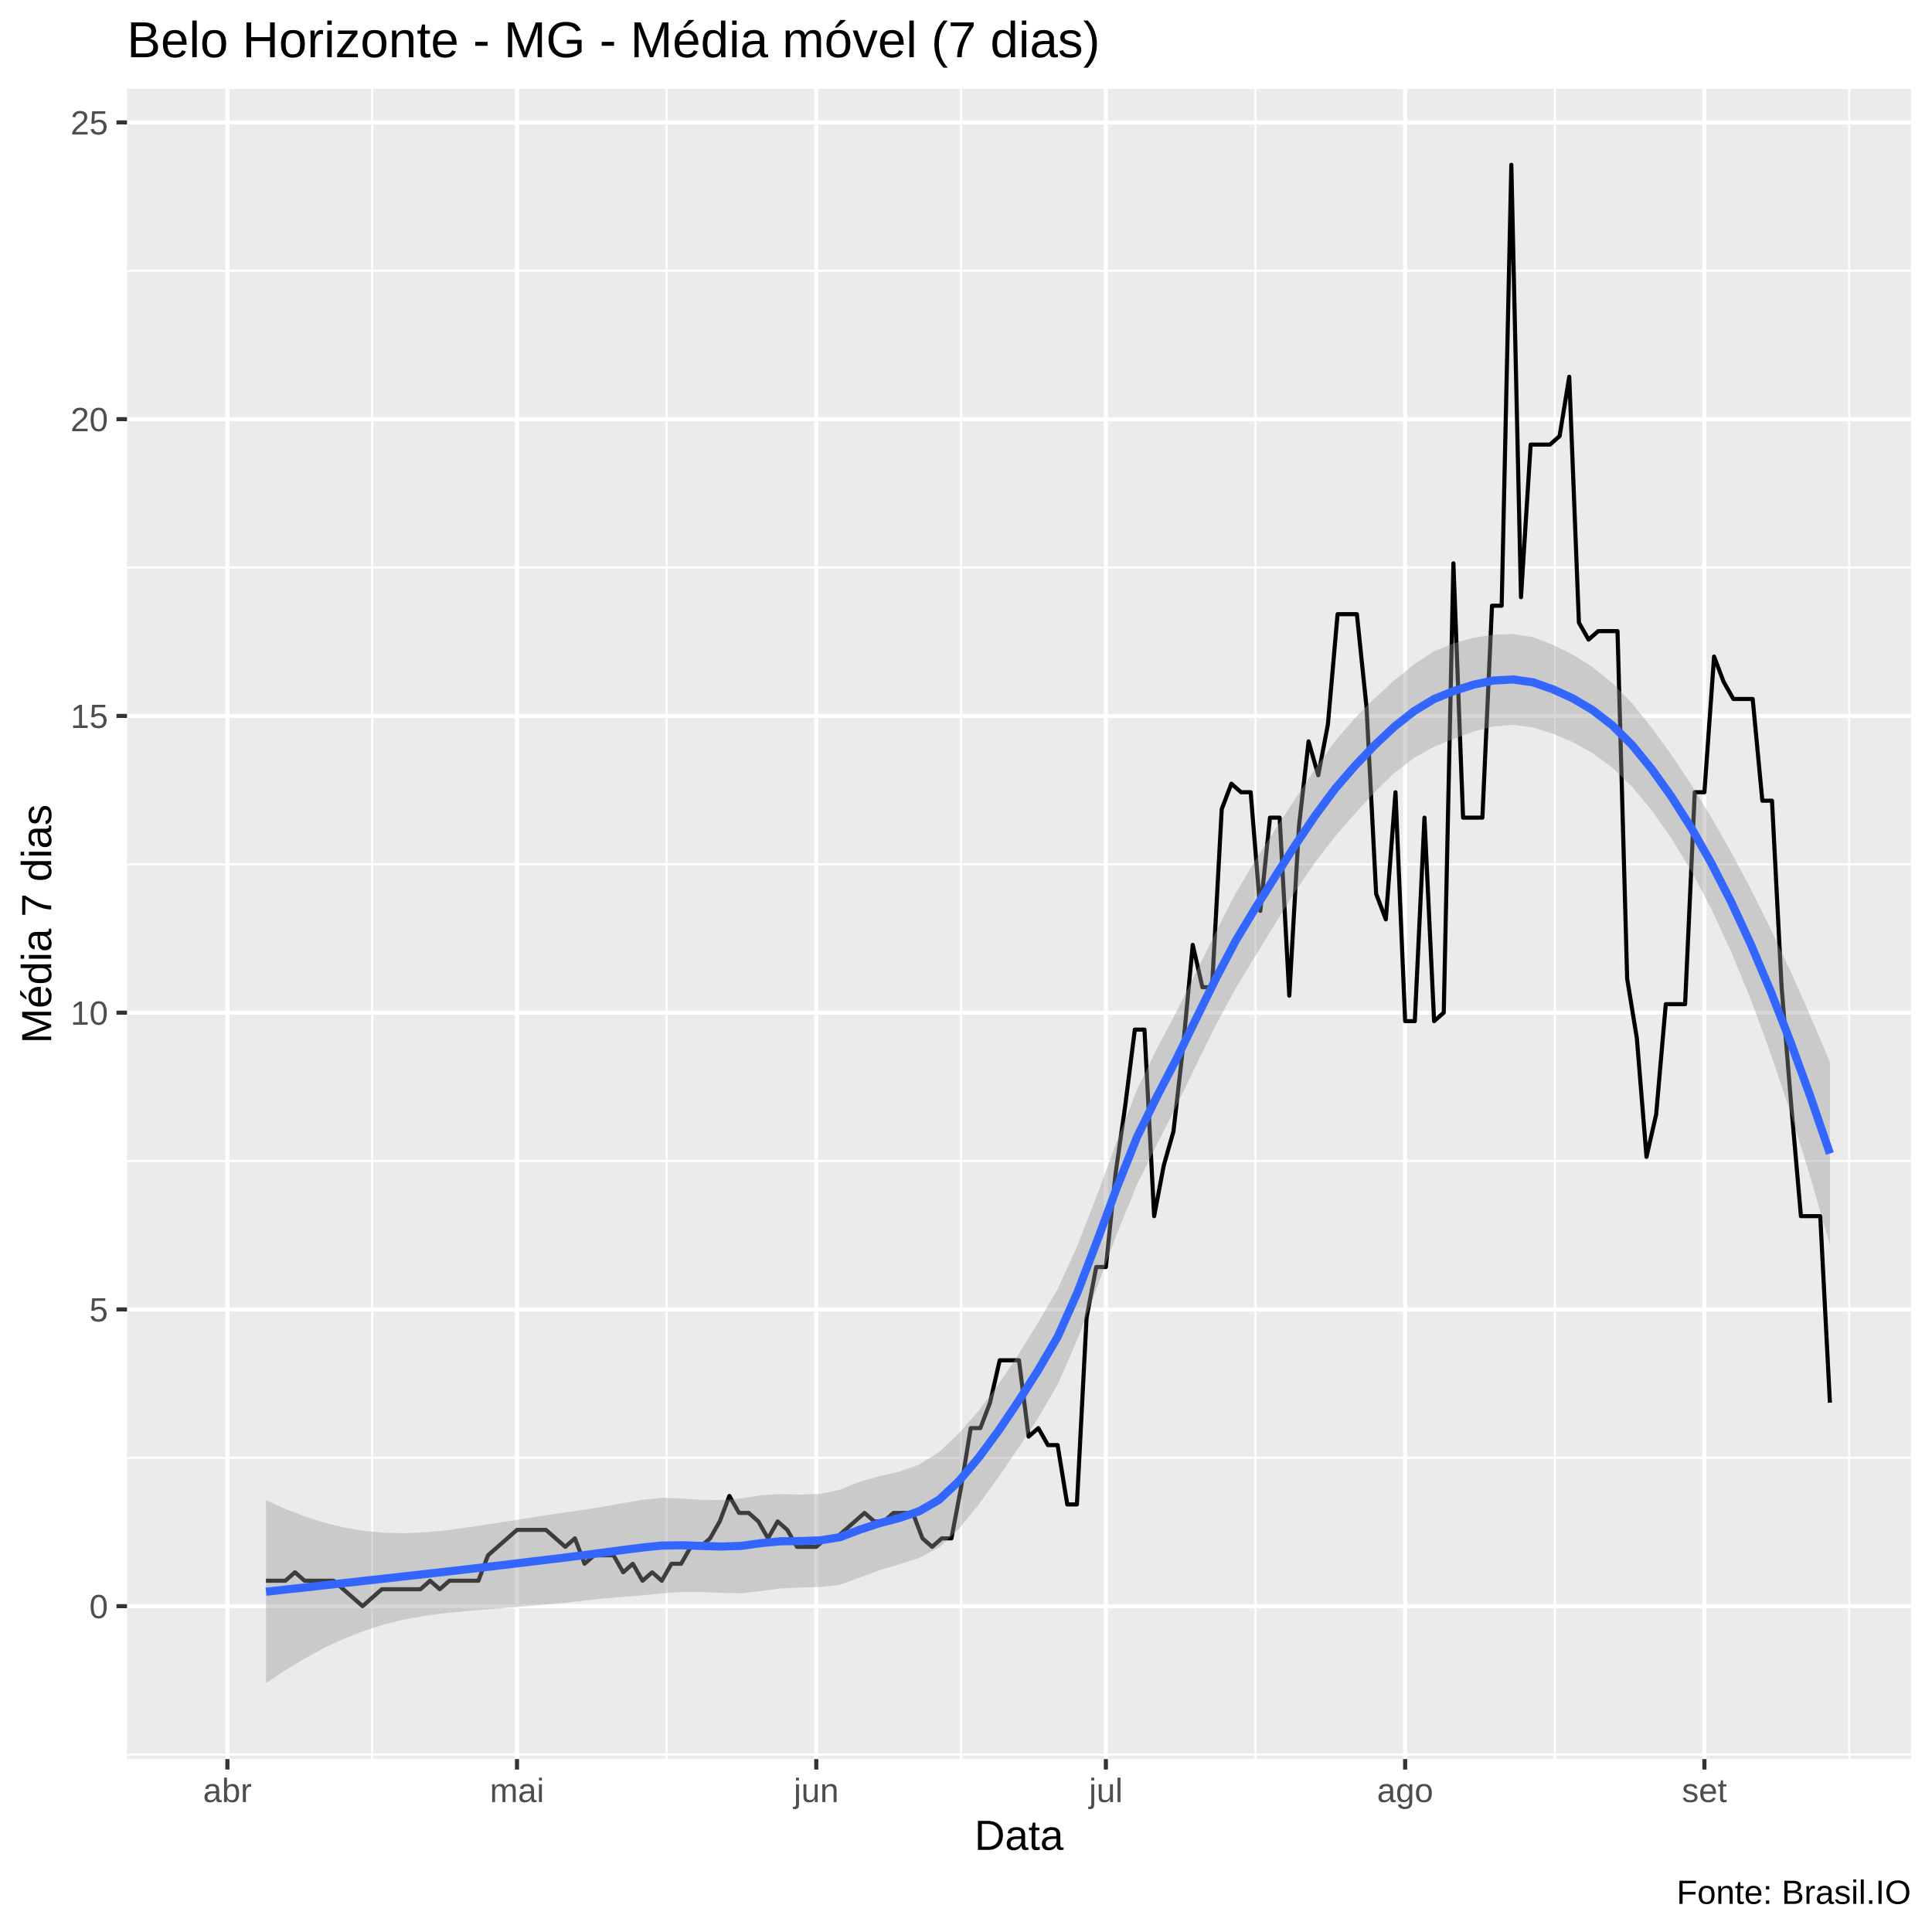
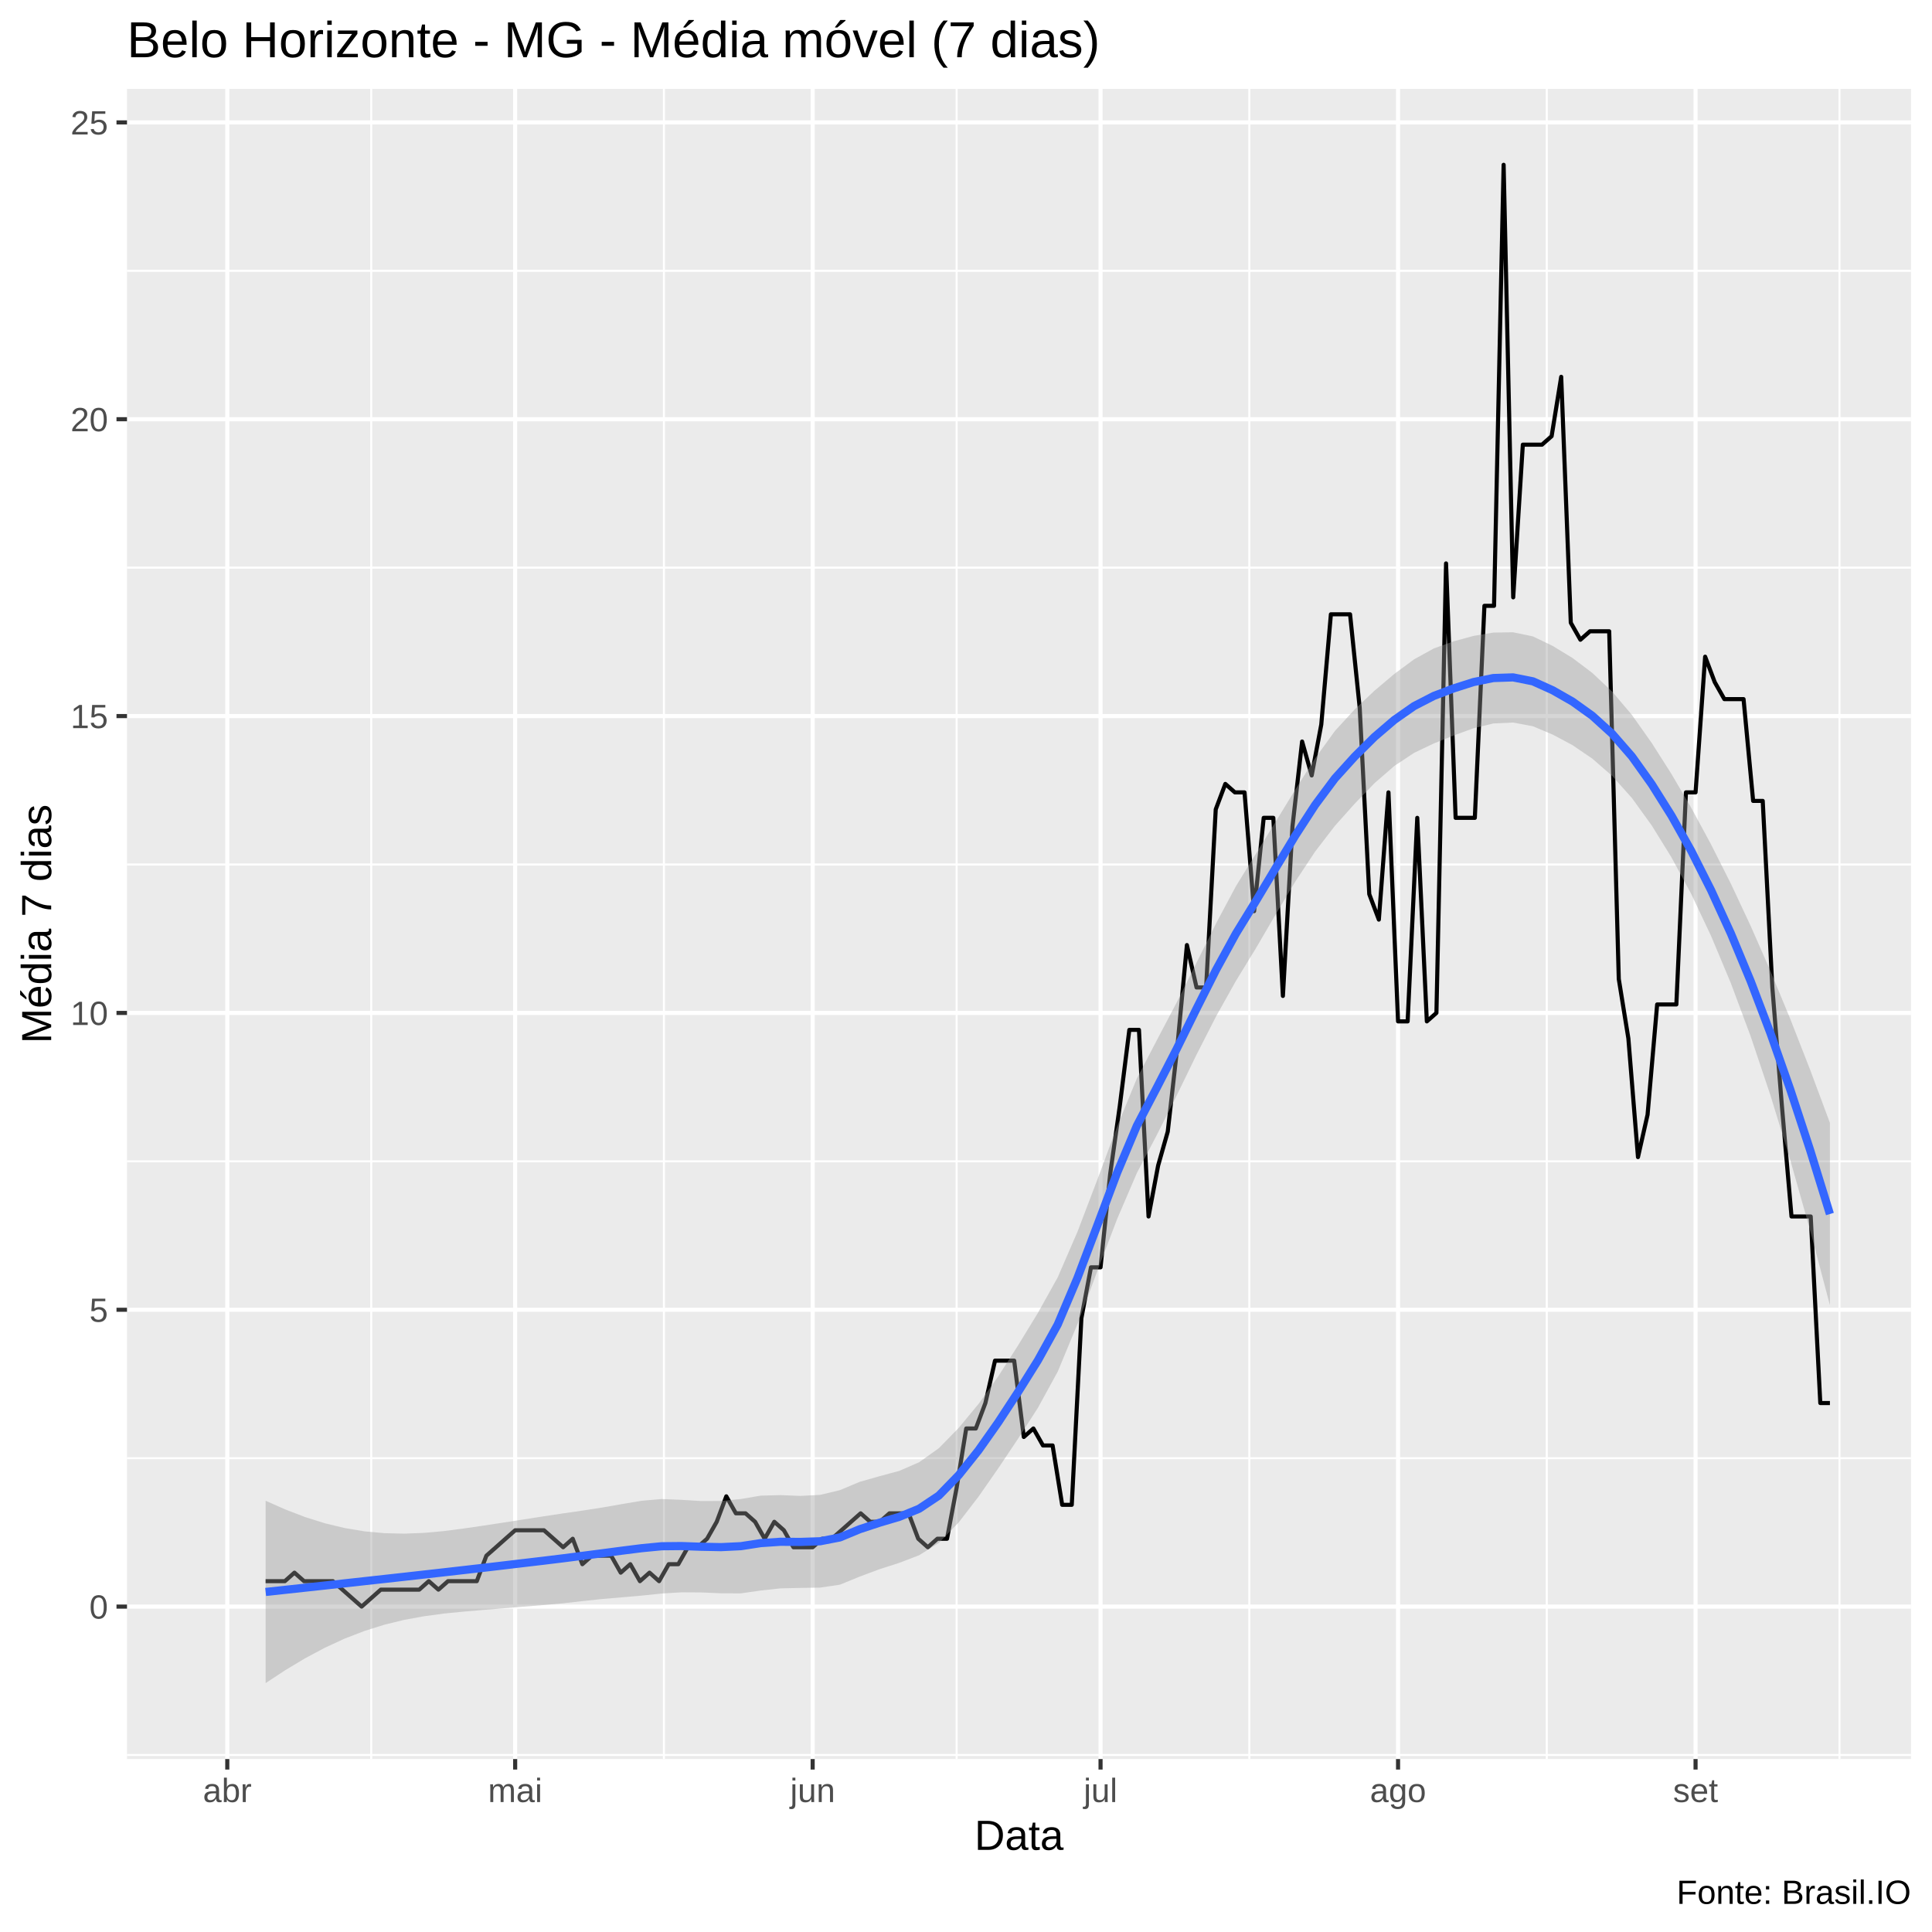
<svg xmlns="http://www.w3.org/2000/svg" viewBox="0 0 504.00 504.00">
  <defs>
    <style type="text/css">
    line, polyline, polygon, path, rect, circle {
      fill: none;
      stroke: #000000;
      stroke-linecap: round;
      stroke-linejoin: round;
      stroke-miterlimit: 10.00;
    }
  </style>
  </defs>
  <rect width="100%" height="100%" style="stroke: none; fill: #FFFFFF;" />
  <rect x="0.00" y="0.00" width="504.00" height="504.00" style="stroke-width: 1.07; stroke: #FFFFFF; fill: #FFFFFF;" />
  <defs>
    <clipPath id="cpMzMuMTN8NDk4LjUyfDQ1OC44OHwyMy4xOQ==">
      <rect x="33.13" y="23.19" width="465.39" height="435.69" />
    </clipPath>
  </defs>
  <rect x="33.13" y="23.19" width="465.39" height="435.69" style="stroke-width: 1.07; stroke: none; fill: #EBEBEB;" clip-path="url(#cpMzMuMTN8NDk4LjUyfDQ1OC44OHwyMy4xOQ==)" />
-   <polyline points="33.13,457.71 498.52,457.71 " style="stroke-width: 0.53; stroke: #FFFFFF; stroke-linecap: butt;" clip-path="url(#cpMzMuMTN8NDk4LjUyfDQ1OC44OHwyMy4xOQ==)" />
-   <polyline points="33.13,380.30 498.52,380.30 " style="stroke-width: 0.53; stroke: #FFFFFF; stroke-linecap: butt;" clip-path="url(#cpMzMuMTN8NDk4LjUyfDQ1OC44OHwyMy4xOQ==)" />
-   <polyline points="33.13,302.88 498.52,302.88 " style="stroke-width: 0.53; stroke: #FFFFFF; stroke-linecap: butt;" clip-path="url(#cpMzMuMTN8NDk4LjUyfDQ1OC44OHwyMy4xOQ==)" />
-   <polyline points="33.13,225.47 498.52,225.47 " style="stroke-width: 0.53; stroke: #FFFFFF; stroke-linecap: butt;" clip-path="url(#cpMzMuMTN8NDk4LjUyfDQ1OC44OHwyMy4xOQ==)" />
-   <polyline points="33.13,148.05 498.52,148.05 " style="stroke-width: 0.53; stroke: #FFFFFF; stroke-linecap: butt;" clip-path="url(#cpMzMuMTN8NDk4LjUyfDQ1OC44OHwyMy4xOQ==)" />
-   <polyline points="33.13,70.64 498.52,70.64 " style="stroke-width: 0.53; stroke: #FFFFFF; stroke-linecap: butt;" clip-path="url(#cpMzMuMTN8NDk4LjUyfDQ1OC44OHwyMy4xOQ==)" />
-   <polyline points="97.09,458.88 97.09,23.19 " style="stroke-width: 0.53; stroke: #FFFFFF; stroke-linecap: butt;" clip-path="url(#cpMzMuMTN8NDk4LjUyfDQ1OC44OHwyMy4xOQ==)" />
-   <polyline points="173.90,458.88 173.90,23.19 " style="stroke-width: 0.53; stroke: #FFFFFF; stroke-linecap: butt;" clip-path="url(#cpMzMuMTN8NDk4LjUyfDQ1OC44OHwyMy4xOQ==)" />
-   <polyline points="250.71,458.88 250.71,23.19 " style="stroke-width: 0.53; stroke: #FFFFFF; stroke-linecap: butt;" clip-path="url(#cpMzMuMTN8NDk4LjUyfDQ1OC44OHwyMy4xOQ==)" />
-   <polyline points="327.52,458.88 327.52,23.19 " style="stroke-width: 0.53; stroke: #FFFFFF; stroke-linecap: butt;" clip-path="url(#cpMzMuMTN8NDk4LjUyfDQ1OC44OHwyMy4xOQ==)" />
-   <polyline points="405.59,458.88 405.59,23.19 " style="stroke-width: 0.53; stroke: #FFFFFF; stroke-linecap: butt;" clip-path="url(#cpMzMuMTN8NDk4LjUyfDQ1OC44OHwyMy4xOQ==)" />
-   <polyline points="482.40,458.88 482.40,23.19 " style="stroke-width: 0.53; stroke: #FFFFFF; stroke-linecap: butt;" clip-path="url(#cpMzMuMTN8NDk4LjUyfDQ1OC44OHwyMy4xOQ==)" />
-   <polyline points="33.13,419.00 498.52,419.00 " style="stroke-width: 1.07; stroke: #FFFFFF; stroke-linecap: butt;" clip-path="url(#cpMzMuMTN8NDk4LjUyfDQ1OC44OHwyMy4xOQ==)" />
-   <polyline points="33.13,341.59 498.52,341.59 " style="stroke-width: 1.07; stroke: #FFFFFF; stroke-linecap: butt;" clip-path="url(#cpMzMuMTN8NDk4LjUyfDQ1OC44OHwyMy4xOQ==)" />
-   <polyline points="33.13,264.17 498.52,264.17 " style="stroke-width: 1.07; stroke: #FFFFFF; stroke-linecap: butt;" clip-path="url(#cpMzMuMTN8NDk4LjUyfDQ1OC44OHwyMy4xOQ==)" />
-   <polyline points="33.13,186.76 498.52,186.76 " style="stroke-width: 1.07; stroke: #FFFFFF; stroke-linecap: butt;" clip-path="url(#cpMzMuMTN8NDk4LjUyfDQ1OC44OHwyMy4xOQ==)" />
-   <polyline points="33.13,109.35 498.52,109.35 " style="stroke-width: 1.07; stroke: #FFFFFF; stroke-linecap: butt;" clip-path="url(#cpMzMuMTN8NDk4LjUyfDQ1OC44OHwyMy4xOQ==)" />
+   <polyline points="33.13,457.83 498.52,457.83 " style="stroke-width: 0.53; stroke: #FFFFFF; stroke-linecap: butt;" clip-path="url(#cpMzMuMTN8NDk4LjUyfDQ1OC44OHwyMy4xOQ==)" />
+   <polyline points="33.13,380.40 498.52,380.40 " style="stroke-width: 0.53; stroke: #FFFFFF; stroke-linecap: butt;" clip-path="url(#cpMzMuMTN8NDk4LjUyfDQ1OC44OHwyMy4xOQ==)" />
+   <polyline points="33.13,302.96 498.52,302.96 " style="stroke-width: 0.53; stroke: #FFFFFF; stroke-linecap: butt;" clip-path="url(#cpMzMuMTN8NDk4LjUyfDQ1OC44OHwyMy4xOQ==)" />
+   <polyline points="33.13,225.52 498.52,225.52 " style="stroke-width: 0.53; stroke: #FFFFFF; stroke-linecap: butt;" clip-path="url(#cpMzMuMTN8NDk4LjUyfDQ1OC44OHwyMy4xOQ==)" />
+   <polyline points="33.13,148.08 498.52,148.08 " style="stroke-width: 0.53; stroke: #FFFFFF; stroke-linecap: butt;" clip-path="url(#cpMzMuMTN8NDk4LjUyfDQ1OC44OHwyMy4xOQ==)" />
+   <polyline points="33.13,70.65 498.52,70.65 " style="stroke-width: 0.53; stroke: #FFFFFF; stroke-linecap: butt;" clip-path="url(#cpMzMuMTN8NDk4LjUyfDQ1OC44OHwyMy4xOQ==)" />
+   <polyline points="96.84,458.88 96.84,23.19 " style="stroke-width: 0.53; stroke: #FFFFFF; stroke-linecap: butt;" clip-path="url(#cpMzMuMTN8NDk4LjUyfDQ1OC44OHwyMy4xOQ==)" />
+   <polyline points="173.20,458.88 173.20,23.19 " style="stroke-width: 0.53; stroke: #FFFFFF; stroke-linecap: butt;" clip-path="url(#cpMzMuMTN8NDk4LjUyfDQ1OC44OHwyMy4xOQ==)" />
+   <polyline points="249.55,458.88 249.55,23.19 " style="stroke-width: 0.53; stroke: #FFFFFF; stroke-linecap: butt;" clip-path="url(#cpMzMuMTN8NDk4LjUyfDQ1OC44OHwyMy4xOQ==)" />
+   <polyline points="325.91,458.88 325.91,23.19 " style="stroke-width: 0.53; stroke: #FFFFFF; stroke-linecap: butt;" clip-path="url(#cpMzMuMTN8NDk4LjUyfDQ1OC44OHwyMy4xOQ==)" />
+   <polyline points="403.51,458.88 403.51,23.19 " style="stroke-width: 0.53; stroke: #FFFFFF; stroke-linecap: butt;" clip-path="url(#cpMzMuMTN8NDk4LjUyfDQ1OC44OHwyMy4xOQ==)" />
+   <polyline points="479.87,458.88 479.87,23.19 " style="stroke-width: 0.53; stroke: #FFFFFF; stroke-linecap: butt;" clip-path="url(#cpMzMuMTN8NDk4LjUyfDQ1OC44OHwyMy4xOQ==)" />
+   <polyline points="33.13,419.11 498.52,419.11 " style="stroke-width: 1.07; stroke: #FFFFFF; stroke-linecap: butt;" clip-path="url(#cpMzMuMTN8NDk4LjUyfDQ1OC44OHwyMy4xOQ==)" />
+   <polyline points="33.13,341.68 498.52,341.68 " style="stroke-width: 1.07; stroke: #FFFFFF; stroke-linecap: butt;" clip-path="url(#cpMzMuMTN8NDk4LjUyfDQ1OC44OHwyMy4xOQ==)" />
+   <polyline points="33.13,264.24 498.52,264.24 " style="stroke-width: 1.07; stroke: #FFFFFF; stroke-linecap: butt;" clip-path="url(#cpMzMuMTN8NDk4LjUyfDQ1OC44OHwyMy4xOQ==)" />
+   <polyline points="33.13,186.80 498.52,186.80 " style="stroke-width: 1.07; stroke: #FFFFFF; stroke-linecap: butt;" clip-path="url(#cpMzMuMTN8NDk4LjUyfDQ1OC44OHwyMy4xOQ==)" />
+   <polyline points="33.13,109.36 498.52,109.36 " style="stroke-width: 1.07; stroke: #FFFFFF; stroke-linecap: butt;" clip-path="url(#cpMzMuMTN8NDk4LjUyfDQ1OC44OHwyMy4xOQ==)" />
  <polyline points="33.13,31.93 498.52,31.93 " style="stroke-width: 1.07; stroke: #FFFFFF; stroke-linecap: butt;" clip-path="url(#cpMzMuMTN8NDk4LjUyfDQ1OC44OHwyMy4xOQ==)" />
-   <polyline points="59.32,458.88 59.32,23.19 " style="stroke-width: 1.07; stroke: #FFFFFF; stroke-linecap: butt;" clip-path="url(#cpMzMuMTN8NDk4LjUyfDQ1OC44OHwyMy4xOQ==)" />
-   <polyline points="134.87,458.88 134.87,23.19 " style="stroke-width: 1.07; stroke: #FFFFFF; stroke-linecap: butt;" clip-path="url(#cpMzMuMTN8NDk4LjUyfDQ1OC44OHwyMy4xOQ==)" />
-   <polyline points="212.94,458.88 212.94,23.19 " style="stroke-width: 1.07; stroke: #FFFFFF; stroke-linecap: butt;" clip-path="url(#cpMzMuMTN8NDk4LjUyfDQ1OC44OHwyMy4xOQ==)" />
-   <polyline points="288.49,458.88 288.49,23.19 " style="stroke-width: 1.07; stroke: #FFFFFF; stroke-linecap: butt;" clip-path="url(#cpMzMuMTN8NDk4LjUyfDQ1OC44OHwyMy4xOQ==)" />
-   <polyline points="366.56,458.88 366.56,23.19 " style="stroke-width: 1.07; stroke: #FFFFFF; stroke-linecap: butt;" clip-path="url(#cpMzMuMTN8NDk4LjUyfDQ1OC44OHwyMy4xOQ==)" />
-   <polyline points="444.63,458.88 444.63,23.19 " style="stroke-width: 1.07; stroke: #FFFFFF; stroke-linecap: butt;" clip-path="url(#cpMzMuMTN8NDk4LjUyfDQ1OC44OHwyMy4xOQ==)" />
-   <polyline points="69.39,412.37 71.91,412.37 74.43,412.37 76.95,410.16 79.47,412.37 81.98,412.37 84.50,412.37 87.02,412.37 89.54,414.58 92.06,416.79 94.58,419.00 97.09,416.79 99.61,414.58 102.13,414.58 104.65,414.58 107.17,414.58 109.69,414.58 112.20,412.37 114.72,414.58 117.24,412.37 119.76,412.37 122.28,412.37 124.80,412.37 127.31,405.73 129.83,403.52 132.35,401.31 134.87,399.10 137.39,399.10 139.91,399.10 142.42,399.10 144.94,401.31 147.46,403.52 149.98,401.31 152.50,407.94 155.02,405.73 157.53,405.73 160.05,405.73 162.57,410.16 165.09,407.94 167.61,412.37 170.13,410.16 172.64,412.37 175.16,407.94 177.68,407.94 180.20,403.52 182.72,403.52 185.24,401.31 187.76,396.89 190.27,390.25 192.79,394.67 195.31,394.67 197.83,396.89 200.35,401.31 202.87,396.89 205.38,399.10 207.90,403.52 210.42,403.52 212.94,403.52 215.46,401.31 217.98,401.31 220.49,399.10 223.01,396.89 225.53,394.67 228.05,396.89 230.57,396.89 233.09,394.67 235.60,394.67 238.12,394.67 240.64,401.31 243.16,403.52 245.68,401.31 248.20,401.31 250.71,388.04 253.23,372.55 255.75,372.55 258.27,365.92 260.79,354.86 263.31,354.86 265.82,354.86 268.34,374.77 270.86,372.55 273.38,376.98 275.90,376.98 278.42,392.46 280.93,392.46 283.45,343.80 285.97,330.53 288.49,330.53 291.01,306.20 293.53,288.50 296.04,268.60 298.56,268.60 301.08,317.26 303.60,303.99 306.12,295.14 308.64,273.02 311.15,246.48 313.67,257.54 316.19,257.54 318.71,211.09 321.23,204.45 323.75,206.67 326.26,206.67 328.78,237.63 331.30,213.30 333.82,213.30 336.34,259.75 338.86,215.51 341.37,193.40 343.89,202.24 346.41,188.97 348.93,160.22 351.45,160.22 353.97,160.22 356.49,184.55 359.00,233.21 361.52,239.84 364.04,206.67 366.56,266.39 369.08,266.39 371.60,213.30 374.11,266.39 376.63,264.17 379.15,146.95 381.67,213.30 384.19,213.30 386.71,213.30 389.22,158.01 391.74,158.01 394.26,42.99 396.78,155.79 399.30,115.98 401.82,115.98 404.33,115.98 406.85,113.77 409.37,98.29 411.89,162.43 414.41,166.85 416.93,164.64 419.44,164.64 421.96,164.64 424.48,255.33 427.00,270.81 429.52,301.78 432.04,290.72 434.55,261.96 437.07,261.96 439.59,261.96 442.11,206.67 444.63,206.67 447.15,171.28 449.66,177.91 452.18,182.34 454.70,182.34 457.22,182.34 459.74,208.88 462.26,208.88 464.77,257.54 467.29,288.50 469.81,317.26 472.33,317.26 474.85,317.26 477.37,365.92 " style="stroke-width: 1.07; stroke-linecap: butt;" clip-path="url(#cpMzMuMTN8NDk4LjUyfDQ1OC44OHwyMy4xOQ==)" />
-   <polygon points="69.39,391.38 74.56,393.69 79.72,395.67 84.88,397.30 90.05,398.55 95.21,399.40 100.38,399.86 105.54,399.96 110.71,399.75 115.87,399.27 121.03,398.59 126.20,397.82 131.36,397.02 136.53,396.21 141.69,395.40 146.86,394.62 152.02,393.89 157.18,393.08 162.35,392.15 167.51,391.25 172.68,390.73 177.84,390.91 183.01,391.27 188.17,391.33 193.33,390.91 198.50,390.05 203.66,389.77 208.83,389.92 213.99,389.69 219.15,388.59 224.32,386.53 229.48,385.06 234.65,383.90 239.81,382.04 244.98,378.81 250.14,373.91 255.30,368.02 260.47,361.17 265.63,353.39 270.80,345.03 275.96,336.20 281.13,324.82 286.29,311.48 291.45,297.44 296.62,284.24 301.78,273.60 306.95,263.85 312.11,253.49 317.28,242.93 322.44,232.86 327.60,224.21 332.77,216.23 337.93,208.32 343.10,200.56 348.26,193.37 353.42,187.35 358.59,182.17 363.75,177.48 368.92,173.27 374.08,169.91 379.25,167.80 384.41,166.40 389.57,165.57 394.74,165.41 399.90,166.22 405.07,168.19 410.23,170.73 415.40,173.97 420.56,178.14 425.72,183.43 430.89,189.85 436.05,196.96 441.22,204.74 446.38,213.14 451.55,222.18 456.71,231.88 461.87,242.25 467.04,253.26 472.20,264.88 477.37,277.07 477.37,324.77 472.20,306.83 467.04,290.11 461.87,274.70 456.71,260.68 451.55,248.13 446.38,237.01 441.22,227.25 436.05,218.75 430.89,211.43 425.72,205.19 420.56,200.22 415.40,196.43 410.23,193.57 405.07,191.40 399.90,189.76 394.74,189.09 389.57,189.50 384.41,190.83 379.25,192.72 374.08,194.82 368.92,197.70 363.75,201.65 358.59,206.65 353.42,212.30 348.26,218.23 343.10,224.92 337.93,232.50 332.77,240.77 327.60,249.20 322.44,257.67 317.28,267.24 312.11,277.69 306.95,288.45 301.78,298.61 296.62,308.99 291.45,321.65 286.29,335.51 281.13,349.21 275.96,361.11 270.80,369.94 265.63,377.81 260.47,385.34 255.30,392.50 250.14,398.87 244.98,403.67 239.81,406.40 234.65,408.08 229.48,409.61 224.32,411.52 219.15,413.40 213.99,414.00 208.83,414.12 203.66,414.38 198.50,415.06 193.33,415.65 188.17,415.54 183.01,415.30 177.84,415.31 172.68,415.65 167.51,416.18 162.35,416.58 157.18,417.02 152.02,417.58 146.86,418.16 141.69,418.62 136.53,419.05 131.36,419.48 126.20,419.91 121.03,420.34 115.87,420.85 110.71,421.53 105.54,422.47 100.38,423.73 95.21,425.35 90.05,427.35 84.88,429.75 79.72,432.52 74.56,435.64 69.39,439.07 " style="stroke-width: 0.00; stroke: none; fill: #999999; fill-opacity: 0.40;" clip-path="url(#cpMzMuMTN8NDk4LjUyfDQ1OC44OHwyMy4xOQ==)" />
-   <polyline points="69.39,391.38 74.56,393.69 79.72,395.67 84.88,397.30 90.05,398.55 95.21,399.40 100.38,399.86 105.54,399.96 110.71,399.75 115.87,399.27 121.03,398.59 126.20,397.82 131.36,397.02 136.53,396.21 141.69,395.40 146.86,394.62 152.02,393.89 157.18,393.08 162.35,392.15 167.51,391.25 172.68,390.73 177.84,390.91 183.01,391.27 188.17,391.33 193.33,390.91 198.50,390.05 203.66,389.77 208.83,389.92 213.99,389.69 219.15,388.59 224.32,386.53 229.48,385.06 234.65,383.90 239.81,382.04 244.98,378.81 250.14,373.91 255.30,368.02 260.47,361.17 265.63,353.39 270.80,345.03 275.96,336.20 281.13,324.82 286.29,311.48 291.45,297.44 296.62,284.24 301.78,273.60 306.95,263.85 312.11,253.49 317.28,242.93 322.44,232.86 327.60,224.21 332.77,216.23 337.93,208.32 343.10,200.56 348.26,193.37 353.42,187.35 358.59,182.17 363.75,177.48 368.92,173.27 374.08,169.91 379.25,167.80 384.41,166.40 389.57,165.57 394.74,165.41 399.90,166.22 405.07,168.19 410.23,170.73 415.40,173.97 420.56,178.14 425.72,183.43 430.89,189.85 436.05,196.96 441.22,204.74 446.38,213.14 451.55,222.18 456.71,231.88 461.87,242.25 467.04,253.26 472.20,264.88 477.37,277.07 " style="stroke-width: 2.13; stroke: none;" clip-path="url(#cpMzMuMTN8NDk4LjUyfDQ1OC44OHwyMy4xOQ==)" />
-   <polyline points="477.37,324.77 472.20,306.83 467.04,290.11 461.87,274.70 456.71,260.68 451.55,248.13 446.38,237.01 441.22,227.25 436.05,218.75 430.89,211.43 425.72,205.19 420.56,200.22 415.40,196.43 410.23,193.57 405.07,191.40 399.90,189.76 394.74,189.09 389.57,189.50 384.41,190.83 379.25,192.72 374.08,194.82 368.92,197.70 363.75,201.65 358.59,206.65 353.42,212.30 348.26,218.23 343.10,224.92 337.93,232.50 332.77,240.77 327.60,249.20 322.44,257.67 317.28,267.24 312.11,277.69 306.95,288.45 301.78,298.61 296.62,308.99 291.45,321.65 286.29,335.51 281.13,349.21 275.96,361.11 270.80,369.94 265.63,377.81 260.47,385.34 255.30,392.50 250.14,398.87 244.98,403.67 239.81,406.40 234.65,408.08 229.48,409.61 224.32,411.52 219.15,413.40 213.99,414.00 208.83,414.12 203.66,414.38 198.50,415.06 193.33,415.65 188.17,415.54 183.01,415.30 177.84,415.31 172.68,415.65 167.51,416.18 162.35,416.58 157.18,417.02 152.02,417.58 146.86,418.16 141.69,418.62 136.53,419.05 131.36,419.48 126.20,419.91 121.03,420.34 115.87,420.85 110.71,421.53 105.54,422.47 100.38,423.73 95.21,425.35 90.05,427.35 84.88,429.75 79.72,432.52 74.56,435.64 69.39,439.07 " style="stroke-width: 2.13; stroke: none;" clip-path="url(#cpMzMuMTN8NDk4LjUyfDQ1OC44OHwyMy4xOQ==)" />
-   <polyline points="69.39,415.23 74.56,414.66 79.72,414.10 84.88,413.53 90.05,412.95 95.21,412.37 100.38,411.80 105.54,411.22 110.71,410.64 115.87,410.06 121.03,409.47 126.20,408.86 131.36,408.25 136.53,407.63 141.69,407.01 146.86,406.39 152.02,405.73 157.18,405.05 162.35,404.37 167.51,403.71 172.68,403.19 177.84,403.11 183.01,403.29 188.17,403.44 193.33,403.28 198.50,402.56 203.66,402.07 208.83,402.02 213.99,401.84 219.15,401.00 224.32,399.03 229.48,397.34 234.65,395.99 239.81,394.22 244.98,391.24 250.14,386.39 255.30,380.26 260.47,373.26 265.63,365.60 270.80,357.48 275.96,348.65 281.13,337.01 286.29,323.50 291.45,309.55 296.62,296.62 301.78,286.11 306.95,276.15 312.11,265.59 317.28,255.08 322.44,245.26 327.60,236.71 332.77,228.50 337.93,220.41 343.10,212.74 348.26,205.80 353.42,199.83 358.59,194.41 363.75,189.56 368.92,185.49 374.08,182.36 379.25,180.26 384.41,178.61 389.57,177.53 394.74,177.25 399.90,177.99 405.07,179.80 410.23,182.15 415.40,185.20 420.56,189.18 425.72,194.31 430.89,200.64 436.05,207.86 441.22,215.99 446.38,225.08 451.55,235.15 456.71,246.28 461.87,258.48 467.04,271.69 472.20,285.85 477.37,300.92 " style="stroke-width: 2.13; stroke: #3366FF; stroke-linecap: butt;" clip-path="url(#cpMzMuMTN8NDk4LjUyfDQ1OC44OHwyMy4xOQ==)" />
+   <polyline points="59.29,458.88 59.29,23.19 " style="stroke-width: 1.07; stroke: #FFFFFF; stroke-linecap: butt;" clip-path="url(#cpMzMuMTN8NDk4LjUyfDQ1OC44OHwyMy4xOQ==)" />
+   <polyline points="134.39,458.88 134.39,23.19 " style="stroke-width: 1.07; stroke: #FFFFFF; stroke-linecap: butt;" clip-path="url(#cpMzMuMTN8NDk4LjUyfDQ1OC44OHwyMy4xOQ==)" />
+   <polyline points="212.00,458.88 212.00,23.19 " style="stroke-width: 1.07; stroke: #FFFFFF; stroke-linecap: butt;" clip-path="url(#cpMzMuMTN8NDk4LjUyfDQ1OC44OHwyMy4xOQ==)" />
+   <polyline points="287.10,458.88 287.10,23.19 " style="stroke-width: 1.07; stroke: #FFFFFF; stroke-linecap: butt;" clip-path="url(#cpMzMuMTN8NDk4LjUyfDQ1OC44OHwyMy4xOQ==)" />
+   <polyline points="364.71,458.88 364.71,23.19 " style="stroke-width: 1.07; stroke: #FFFFFF; stroke-linecap: butt;" clip-path="url(#cpMzMuMTN8NDk4LjUyfDQ1OC44OHwyMy4xOQ==)" />
+   <polyline points="442.32,458.88 442.32,23.19 " style="stroke-width: 1.07; stroke: #FFFFFF; stroke-linecap: butt;" clip-path="url(#cpMzMuMTN8NDk4LjUyfDQ1OC44OHwyMy4xOQ==)" />
+   <polyline points="69.30,412.48 71.81,412.48 74.31,412.48 76.81,410.26 79.32,412.48 81.82,412.48 84.32,412.48 86.83,412.48 89.33,414.69 91.83,416.90 94.34,419.11 96.84,416.90 99.34,414.69 101.85,414.69 104.35,414.69 106.85,414.69 109.36,414.69 111.86,412.48 114.37,414.69 116.87,412.48 119.37,412.48 121.88,412.48 124.38,412.48 126.88,405.84 129.39,403.63 131.89,401.41 134.39,399.20 136.90,399.20 139.40,399.20 141.90,399.20 144.41,401.41 146.91,403.63 149.41,401.41 151.92,408.05 154.42,405.84 156.92,405.84 159.43,405.84 161.93,410.26 164.43,408.05 166.94,412.48 169.44,410.26 171.94,412.48 174.45,408.05 176.95,408.05 179.45,403.63 181.96,403.63 184.46,401.41 186.97,396.99 189.47,390.35 191.97,394.78 194.48,394.78 196.98,396.99 199.48,401.41 201.99,396.99 204.49,399.20 206.99,403.63 209.50,403.63 212.00,403.63 214.50,401.41 217.01,401.41 219.51,399.20 222.01,396.99 224.52,394.78 227.02,396.99 229.52,396.99 232.03,394.78 234.53,394.78 237.03,394.78 239.54,401.41 242.04,403.63 244.54,401.41 247.05,401.41 249.55,388.14 252.06,372.65 254.56,372.65 257.06,366.01 259.57,354.95 262.07,354.95 264.57,354.95 267.08,374.86 269.58,372.65 272.08,377.08 274.59,377.08 277.09,392.56 279.59,392.56 282.10,343.89 284.60,330.61 287.10,330.61 289.61,306.28 292.11,288.58 294.61,268.66 297.12,268.66 299.62,317.34 302.12,304.06 304.63,295.21 307.13,273.09 309.63,246.54 312.14,257.60 314.64,257.60 317.15,211.14 319.65,204.50 322.15,206.71 324.66,206.71 327.16,237.69 329.66,213.35 332.17,213.35 334.67,259.81 337.17,215.56 339.68,193.44 342.18,202.29 344.68,189.01 347.19,160.25 349.69,160.25 352.19,160.25 354.70,184.59 357.20,233.26 359.70,239.90 362.21,206.71 364.71,266.45 367.21,266.45 369.72,213.35 372.22,266.45 374.72,264.24 377.23,146.98 379.73,213.35 382.23,213.35 384.74,213.35 387.24,158.04 389.75,158.04 392.25,42.99 394.75,155.83 397.26,116.00 399.76,116.00 402.26,116.00 404.77,113.79 407.27,98.30 409.77,162.46 412.28,166.89 414.78,164.68 417.28,164.68 419.79,164.68 422.29,255.39 424.79,270.88 427.30,301.85 429.80,290.79 432.30,262.03 434.81,262.03 437.31,262.03 439.81,206.71 442.32,206.71 444.82,171.31 447.32,177.95 449.83,182.38 452.33,182.38 454.84,182.38 457.34,208.93 459.84,208.93 462.35,257.60 464.85,288.58 467.35,317.34 469.86,317.34 472.36,317.34 474.86,366.01 477.37,366.01 " style="stroke-width: 1.07; stroke-linecap: butt;" clip-path="url(#cpMzMuMTN8NDk4LjUyfDQ1OC44OHwyMy4xOQ==)" />
+   <polygon points="69.30,391.50 74.47,393.79 79.63,395.77 84.80,397.39 89.96,398.63 95.13,399.49 100.30,399.96 105.46,400.08 110.63,399.88 115.79,399.41 120.96,398.74 126.12,397.99 131.29,397.20 136.45,396.40 141.62,395.59 146.78,394.81 151.95,394.07 157.11,393.27 162.28,392.36 167.44,391.50 172.61,391.05 177.78,391.26 182.94,391.58 188.11,391.56 193.27,391.05 198.44,390.17 203.60,390.03 208.77,390.24 213.93,389.97 219.10,388.74 224.26,386.57 229.43,385.10 234.59,383.71 239.76,381.46 244.93,377.78 250.09,372.50 255.26,366.26 260.42,359.03 265.59,350.96 270.75,342.51 275.92,333.24 281.08,321.33 286.25,307.77 291.41,293.89 296.58,281.33 301.74,271.44 306.91,261.61 312.07,251.28 317.24,240.88 322.41,231.19 327.57,222.80 332.74,214.43 337.90,205.98 343.07,197.83 348.23,190.69 353.40,185.06 358.56,180.18 363.73,175.81 368.89,172.00 374.06,169.15 379.22,167.30 384.39,165.89 389.56,165.02 394.72,164.94 399.89,166.02 405.05,168.50 410.22,171.65 415.38,175.54 420.55,180.41 425.71,186.49 430.88,193.81 436.04,201.92 441.21,210.76 446.37,220.30 451.54,230.55 456.70,241.56 461.87,253.34 467.04,265.85 472.20,279.05 477.37,292.92 477.37,340.49 472.20,320.93 467.04,302.66 461.87,285.78 456.70,270.37 451.54,256.51 446.37,244.17 441.21,233.25 436.04,223.67 430.88,215.33 425.71,208.17 420.55,202.40 415.38,197.90 410.22,194.39 405.05,191.63 399.89,189.46 394.72,188.49 389.56,188.73 384.39,189.98 379.22,191.87 374.06,193.93 368.89,196.40 363.73,199.82 358.56,204.31 353.40,209.66 348.23,215.45 343.07,222.16 337.90,229.98 332.74,238.62 327.57,247.47 322.41,255.90 317.24,265.13 312.07,275.27 306.91,285.88 301.74,296.16 296.58,305.99 291.41,318.04 286.25,331.61 281.08,345.40 275.92,357.84 270.75,367.27 265.59,375.30 260.42,383.03 255.26,390.44 250.09,397.16 244.93,402.50 239.76,405.72 234.59,407.70 229.43,409.36 224.26,411.29 219.10,413.40 213.93,414.16 208.77,414.24 203.60,414.36 198.44,414.92 193.27,415.66 188.11,415.64 182.94,415.42 177.78,415.39 172.61,415.70 167.44,416.24 162.28,416.69 157.11,417.13 151.95,417.68 146.78,418.26 141.62,418.72 136.45,419.14 131.29,419.56 126.12,419.98 120.96,420.42 115.79,420.93 110.63,421.63 105.46,422.57 100.30,423.83 95.13,425.45 89.96,427.44 84.80,429.82 79.63,432.58 74.47,435.67 69.30,439.07 " style="stroke-width: 0.00; stroke: none; fill: #999999; fill-opacity: 0.40;" clip-path="url(#cpMzMuMTN8NDk4LjUyfDQ1OC44OHwyMy4xOQ==)" />
+   <polyline points="69.30,391.50 74.47,393.79 79.63,395.77 84.80,397.39 89.96,398.63 95.13,399.49 100.30,399.96 105.46,400.08 110.63,399.88 115.79,399.41 120.96,398.74 126.12,397.99 131.29,397.20 136.45,396.40 141.62,395.59 146.78,394.81 151.95,394.07 157.11,393.27 162.28,392.36 167.44,391.50 172.61,391.05 177.78,391.26 182.94,391.58 188.11,391.56 193.27,391.05 198.44,390.17 203.60,390.03 208.77,390.24 213.93,389.97 219.10,388.74 224.26,386.57 229.43,385.10 234.59,383.71 239.76,381.46 244.93,377.78 250.09,372.50 255.26,366.26 260.42,359.03 265.59,350.96 270.75,342.51 275.92,333.24 281.08,321.33 286.25,307.77 291.41,293.89 296.58,281.33 301.74,271.44 306.91,261.61 312.07,251.28 317.24,240.88 322.41,231.19 327.57,222.80 332.74,214.43 337.90,205.98 343.07,197.83 348.23,190.69 353.40,185.06 358.56,180.18 363.73,175.81 368.89,172.00 374.06,169.15 379.22,167.30 384.39,165.89 389.56,165.02 394.72,164.94 399.89,166.02 405.05,168.50 410.22,171.65 415.38,175.54 420.55,180.41 425.71,186.49 430.88,193.81 436.04,201.92 441.21,210.76 446.37,220.30 451.54,230.55 456.70,241.56 461.87,253.34 467.04,265.85 472.20,279.05 477.37,292.92 " style="stroke-width: 2.13; stroke: none;" clip-path="url(#cpMzMuMTN8NDk4LjUyfDQ1OC44OHwyMy4xOQ==)" />
+   <polyline points="477.37,340.49 472.20,320.93 467.04,302.66 461.87,285.78 456.70,270.37 451.54,256.51 446.37,244.17 441.21,233.25 436.04,223.67 430.88,215.33 425.71,208.17 420.55,202.40 415.38,197.90 410.22,194.39 405.05,191.63 399.89,189.46 394.72,188.49 389.56,188.73 384.39,189.98 379.22,191.87 374.06,193.93 368.89,196.40 363.73,199.82 358.56,204.31 353.40,209.66 348.23,215.45 343.07,222.16 337.90,229.98 332.74,238.62 327.57,247.47 322.41,255.90 317.24,265.13 312.07,275.27 306.91,285.88 301.74,296.16 296.58,305.99 291.41,318.04 286.25,331.61 281.08,345.40 275.92,357.84 270.75,367.27 265.59,375.30 260.42,383.03 255.26,390.44 250.09,397.16 244.93,402.50 239.76,405.72 234.59,407.70 229.43,409.36 224.26,411.29 219.10,413.40 213.93,414.16 208.77,414.24 203.60,414.36 198.44,414.92 193.27,415.66 188.11,415.64 182.94,415.42 177.78,415.39 172.61,415.70 167.44,416.24 162.28,416.69 157.11,417.13 151.95,417.68 146.78,418.26 141.62,418.72 136.45,419.14 131.29,419.56 126.12,419.98 120.96,420.42 115.79,420.93 110.63,421.63 105.46,422.57 100.30,423.83 95.13,425.45 89.96,427.44 84.80,429.82 79.63,432.58 74.47,435.67 69.30,439.07 " style="stroke-width: 2.13; stroke: none;" clip-path="url(#cpMzMuMTN8NDk4LjUyfDQ1OC44OHwyMy4xOQ==)" />
+   <polyline points="69.30,415.29 74.47,414.73 79.63,414.17 84.80,413.61 89.96,413.04 95.13,412.47 100.30,411.90 105.46,411.33 110.63,410.75 115.79,410.17 120.96,409.58 126.12,408.99 131.29,408.38 136.45,407.77 141.62,407.16 146.78,406.53 151.95,405.87 157.11,405.20 162.28,404.52 167.44,403.87 172.61,403.37 177.78,403.32 182.94,403.50 188.11,403.60 193.27,403.35 198.44,402.55 203.60,402.20 208.77,402.24 213.93,402.07 219.10,401.07 224.26,398.93 229.43,397.23 234.59,395.70 239.76,393.59 244.93,390.14 250.09,384.83 255.26,378.35 260.42,371.03 265.59,363.13 270.75,354.89 275.92,345.54 281.08,333.36 286.25,319.69 291.41,305.97 296.58,293.66 301.74,283.80 306.91,273.74 312.07,263.27 317.24,253.00 322.41,243.55 327.57,235.14 332.74,226.52 337.90,217.98 343.07,210.00 348.23,203.07 353.40,197.36 358.56,192.24 363.73,187.81 368.89,184.20 374.06,181.54 379.22,179.58 384.39,177.93 389.56,176.88 394.72,176.71 399.89,177.74 405.05,180.07 410.22,183.02 415.38,186.72 420.55,191.41 425.71,197.33 430.88,204.57 436.04,212.79 441.21,222.00 446.37,232.23 451.54,243.53 456.70,255.96 461.87,269.56 467.04,284.26 472.20,299.99 477.37,316.70 " style="stroke-width: 2.13; stroke: #3366FF; stroke-linecap: butt;" clip-path="url(#cpMzMuMTN8NDk4LjUyfDQ1OC44OHwyMy4xOQ==)" />
  <defs>
    <clipPath id="cpMC4wMHw1MDQuMDB8NTA0LjAwfDAuMDA=">
      <rect x="0.00" y="0.00" width="504.00" height="504.00" />
    </clipPath>
  </defs>
  <g clip-path="url(#cpMC4wMHw1MDQuMDB8NTA0LjAwfDAuMDA=)">
-     <text x="23.30" y="422.15" style="font-size: 8.80px; fill: #4D4D4D; font-family: Arial;" textLength="4.89px" lengthAdjust="spacingAndGlyphs">0</text>
+     <text x="23.30" y="422.26" style="font-size: 8.80px; fill: #4D4D4D; font-family: Arial;" textLength="4.89px" lengthAdjust="spacingAndGlyphs">0</text>
  </g>
  <g clip-path="url(#cpMC4wMHw1MDQuMDB8NTA0LjAwfDAuMDA=)">
-     <text x="23.30" y="344.74" style="font-size: 8.80px; fill: #4D4D4D; font-family: Arial;" textLength="4.89px" lengthAdjust="spacingAndGlyphs">5</text>
+     <text x="23.30" y="344.83" style="font-size: 8.80px; fill: #4D4D4D; font-family: Arial;" textLength="4.89px" lengthAdjust="spacingAndGlyphs">5</text>
  </g>
  <g clip-path="url(#cpMC4wMHw1MDQuMDB8NTA0LjAwfDAuMDA=)">
-     <text x="18.41" y="267.32" style="font-size: 8.80px; fill: #4D4D4D; font-family: Arial;" textLength="9.79px" lengthAdjust="spacingAndGlyphs">10</text>
+     <text x="18.41" y="267.39" style="font-size: 8.80px; fill: #4D4D4D; font-family: Arial;" textLength="9.79px" lengthAdjust="spacingAndGlyphs">10</text>
  </g>
  <g clip-path="url(#cpMC4wMHw1MDQuMDB8NTA0LjAwfDAuMDA=)">
-     <text x="18.41" y="189.91" style="font-size: 8.80px; fill: #4D4D4D; font-family: Arial;" textLength="9.79px" lengthAdjust="spacingAndGlyphs">15</text>
+     <text x="18.41" y="189.95" style="font-size: 8.80px; fill: #4D4D4D; font-family: Arial;" textLength="9.79px" lengthAdjust="spacingAndGlyphs">15</text>
  </g>
  <g clip-path="url(#cpMC4wMHw1MDQuMDB8NTA0LjAwfDAuMDA=)">
-     <text x="18.41" y="112.49" style="font-size: 8.80px; fill: #4D4D4D; font-family: Arial;" textLength="9.79px" lengthAdjust="spacingAndGlyphs">20</text>
+     <text x="18.41" y="112.51" style="font-size: 8.80px; fill: #4D4D4D; font-family: Arial;" textLength="9.79px" lengthAdjust="spacingAndGlyphs">20</text>
  </g>
  <g clip-path="url(#cpMC4wMHw1MDQuMDB8NTA0LjAwfDAuMDA=)">
    <text x="18.41" y="35.08" style="font-size: 8.80px; fill: #4D4D4D; font-family: Arial;" textLength="9.79px" lengthAdjust="spacingAndGlyphs">25</text>
  </g>
-   <polyline points="30.39,419.00 33.13,419.00 " style="stroke-width: 1.07; stroke: #333333; stroke-linecap: butt;" clip-path="url(#cpMC4wMHw1MDQuMDB8NTA0LjAwfDAuMDA=)" />
-   <polyline points="30.39,341.59 33.13,341.59 " style="stroke-width: 1.07; stroke: #333333; stroke-linecap: butt;" clip-path="url(#cpMC4wMHw1MDQuMDB8NTA0LjAwfDAuMDA=)" />
-   <polyline points="30.39,264.17 33.13,264.17 " style="stroke-width: 1.07; stroke: #333333; stroke-linecap: butt;" clip-path="url(#cpMC4wMHw1MDQuMDB8NTA0LjAwfDAuMDA=)" />
-   <polyline points="30.39,186.76 33.13,186.76 " style="stroke-width: 1.07; stroke: #333333; stroke-linecap: butt;" clip-path="url(#cpMC4wMHw1MDQuMDB8NTA0LjAwfDAuMDA=)" />
-   <polyline points="30.39,109.35 33.13,109.35 " style="stroke-width: 1.07; stroke: #333333; stroke-linecap: butt;" clip-path="url(#cpMC4wMHw1MDQuMDB8NTA0LjAwfDAuMDA=)" />
+   <polyline points="30.39,419.11 33.13,419.11 " style="stroke-width: 1.07; stroke: #333333; stroke-linecap: butt;" clip-path="url(#cpMC4wMHw1MDQuMDB8NTA0LjAwfDAuMDA=)" />
+   <polyline points="30.39,341.68 33.13,341.68 " style="stroke-width: 1.07; stroke: #333333; stroke-linecap: butt;" clip-path="url(#cpMC4wMHw1MDQuMDB8NTA0LjAwfDAuMDA=)" />
+   <polyline points="30.39,264.24 33.13,264.24 " style="stroke-width: 1.07; stroke: #333333; stroke-linecap: butt;" clip-path="url(#cpMC4wMHw1MDQuMDB8NTA0LjAwfDAuMDA=)" />
+   <polyline points="30.39,186.80 33.13,186.80 " style="stroke-width: 1.07; stroke: #333333; stroke-linecap: butt;" clip-path="url(#cpMC4wMHw1MDQuMDB8NTA0LjAwfDAuMDA=)" />
+   <polyline points="30.39,109.36 33.13,109.36 " style="stroke-width: 1.07; stroke: #333333; stroke-linecap: butt;" clip-path="url(#cpMC4wMHw1MDQuMDB8NTA0LjAwfDAuMDA=)" />
  <polyline points="30.39,31.93 33.13,31.93 " style="stroke-width: 1.07; stroke: #333333; stroke-linecap: butt;" clip-path="url(#cpMC4wMHw1MDQuMDB8NTA0LjAwfDAuMDA=)" />
-   <polyline points="59.32,461.62 59.32,458.88 " style="stroke-width: 1.07; stroke: #333333; stroke-linecap: butt;" clip-path="url(#cpMC4wMHw1MDQuMDB8NTA0LjAwfDAuMDA=)" />
-   <polyline points="134.87,461.62 134.87,458.88 " style="stroke-width: 1.07; stroke: #333333; stroke-linecap: butt;" clip-path="url(#cpMC4wMHw1MDQuMDB8NTA0LjAwfDAuMDA=)" />
-   <polyline points="212.94,461.62 212.94,458.88 " style="stroke-width: 1.07; stroke: #333333; stroke-linecap: butt;" clip-path="url(#cpMC4wMHw1MDQuMDB8NTA0LjAwfDAuMDA=)" />
-   <polyline points="288.49,461.62 288.49,458.88 " style="stroke-width: 1.07; stroke: #333333; stroke-linecap: butt;" clip-path="url(#cpMC4wMHw1MDQuMDB8NTA0LjAwfDAuMDA=)" />
-   <polyline points="366.56,461.62 366.56,458.88 " style="stroke-width: 1.07; stroke: #333333; stroke-linecap: butt;" clip-path="url(#cpMC4wMHw1MDQuMDB8NTA0LjAwfDAuMDA=)" />
-   <polyline points="444.63,461.62 444.63,458.88 " style="stroke-width: 1.07; stroke: #333333; stroke-linecap: butt;" clip-path="url(#cpMC4wMHw1MDQuMDB8NTA0LjAwfDAuMDA=)" />
+   <polyline points="59.29,461.62 59.29,458.88 " style="stroke-width: 1.07; stroke: #333333; stroke-linecap: butt;" clip-path="url(#cpMC4wMHw1MDQuMDB8NTA0LjAwfDAuMDA=)" />
+   <polyline points="134.39,461.62 134.39,458.88 " style="stroke-width: 1.07; stroke: #333333; stroke-linecap: butt;" clip-path="url(#cpMC4wMHw1MDQuMDB8NTA0LjAwfDAuMDA=)" />
+   <polyline points="212.00,461.62 212.00,458.88 " style="stroke-width: 1.07; stroke: #333333; stroke-linecap: butt;" clip-path="url(#cpMC4wMHw1MDQuMDB8NTA0LjAwfDAuMDA=)" />
+   <polyline points="287.10,461.62 287.10,458.88 " style="stroke-width: 1.07; stroke: #333333; stroke-linecap: butt;" clip-path="url(#cpMC4wMHw1MDQuMDB8NTA0LjAwfDAuMDA=)" />
+   <polyline points="364.71,461.62 364.71,458.88 " style="stroke-width: 1.07; stroke: #333333; stroke-linecap: butt;" clip-path="url(#cpMC4wMHw1MDQuMDB8NTA0LjAwfDAuMDA=)" />
+   <polyline points="442.32,461.62 442.32,458.88 " style="stroke-width: 1.07; stroke: #333333; stroke-linecap: butt;" clip-path="url(#cpMC4wMHw1MDQuMDB8NTA0LjAwfDAuMDA=)" />
  <g clip-path="url(#cpMC4wMHw1MDQuMDB8NTA0LjAwfDAuMDA=)">
-     <text x="52.96" y="470.11" style="font-size: 8.80px; fill: #4D4D4D; font-family: Arial;" textLength="12.72px" lengthAdjust="spacingAndGlyphs">abr</text>
+     <text x="52.93" y="470.11" style="font-size: 8.80px; fill: #4D4D4D; font-family: Arial;" textLength="12.72px" lengthAdjust="spacingAndGlyphs">abr</text>
  </g>
  <g clip-path="url(#cpMC4wMHw1MDQuMDB8NTA0LjAwfDAuMDA=)">
-     <text x="127.78" y="470.11" style="font-size: 8.80px; fill: #4D4D4D; font-family: Arial;" textLength="14.18px" lengthAdjust="spacingAndGlyphs">mai</text>
+     <text x="127.30" y="470.11" style="font-size: 8.80px; fill: #4D4D4D; font-family: Arial;" textLength="14.18px" lengthAdjust="spacingAndGlyphs">mai</text>
  </g>
  <g clip-path="url(#cpMC4wMHw1MDQuMDB8NTA0LjAwfDAuMDA=)">
-     <text x="207.07" y="470.11" style="font-size: 8.80px; fill: #4D4D4D; font-family: Arial;" textLength="11.74px" lengthAdjust="spacingAndGlyphs">jun</text>
+     <text x="206.13" y="470.11" style="font-size: 8.80px; fill: #4D4D4D; font-family: Arial;" textLength="11.74px" lengthAdjust="spacingAndGlyphs">jun</text>
  </g>
  <g clip-path="url(#cpMC4wMHw1MDQuMDB8NTA0LjAwfDAuMDA=)">
-     <text x="284.09" y="470.11" style="font-size: 8.80px; fill: #4D4D4D; font-family: Arial;" textLength="8.80px" lengthAdjust="spacingAndGlyphs">jul</text>
+     <text x="282.70" y="470.11" style="font-size: 8.80px; fill: #4D4D4D; font-family: Arial;" textLength="8.80px" lengthAdjust="spacingAndGlyphs">jul</text>
  </g>
  <g clip-path="url(#cpMC4wMHw1MDQuMDB8NTA0LjAwfDAuMDA=)">
-     <text x="359.22" y="470.11" style="font-size: 8.80px; fill: #4D4D4D; font-family: Arial;" textLength="14.68px" lengthAdjust="spacingAndGlyphs">ago</text>
+     <text x="357.37" y="470.11" style="font-size: 8.80px; fill: #4D4D4D; font-family: Arial;" textLength="14.68px" lengthAdjust="spacingAndGlyphs">ago</text>
  </g>
  <g clip-path="url(#cpMC4wMHw1MDQuMDB8NTA0LjAwfDAuMDA=)">
-     <text x="438.76" y="470.11" style="font-size: 8.80px; fill: #4D4D4D; font-family: Arial;" textLength="11.74px" lengthAdjust="spacingAndGlyphs">set</text>
+     <text x="436.45" y="470.11" style="font-size: 8.80px; fill: #4D4D4D; font-family: Arial;" textLength="11.74px" lengthAdjust="spacingAndGlyphs">set</text>
  </g>
  <g clip-path="url(#cpMC4wMHw1MDQuMDB8NTA0LjAwfDAuMDA=)">
    <text x="254.21" y="482.57" style="font-size: 11.00px; font-family: Arial;" textLength="23.24px" lengthAdjust="spacingAndGlyphs">Data</text>
  </g>
  <g clip-path="url(#cpMC4wMHw1MDQuMDB8NTA0LjAwfDAuMDA=)">
    <text transform="translate(13.35,272.22) rotate(-90)" style="font-size: 11.00px; font-family: Arial;" textLength="62.37px" lengthAdjust="spacingAndGlyphs">Média 7 dias</text>
  </g>
  <g clip-path="url(#cpMC4wMHw1MDQuMDB8NTA0LjAwfDAuMDA=)">
    <text x="33.13" y="14.93" style="font-size: 13.20px; font-family: Arial;" textLength="253.82px" lengthAdjust="spacingAndGlyphs">Belo Horizonte - MG - Média móvel (7 dias)</text>
  </g>
  <g clip-path="url(#cpMC4wMHw1MDQuMDB8NTA0LjAwfDAuMDA=)">
    <text x="437.39" y="496.67" style="font-size: 8.80px; font-family: Arial;" textLength="61.13px" lengthAdjust="spacingAndGlyphs">Fonte: Brasil.IO</text>
  </g>
</svg>
